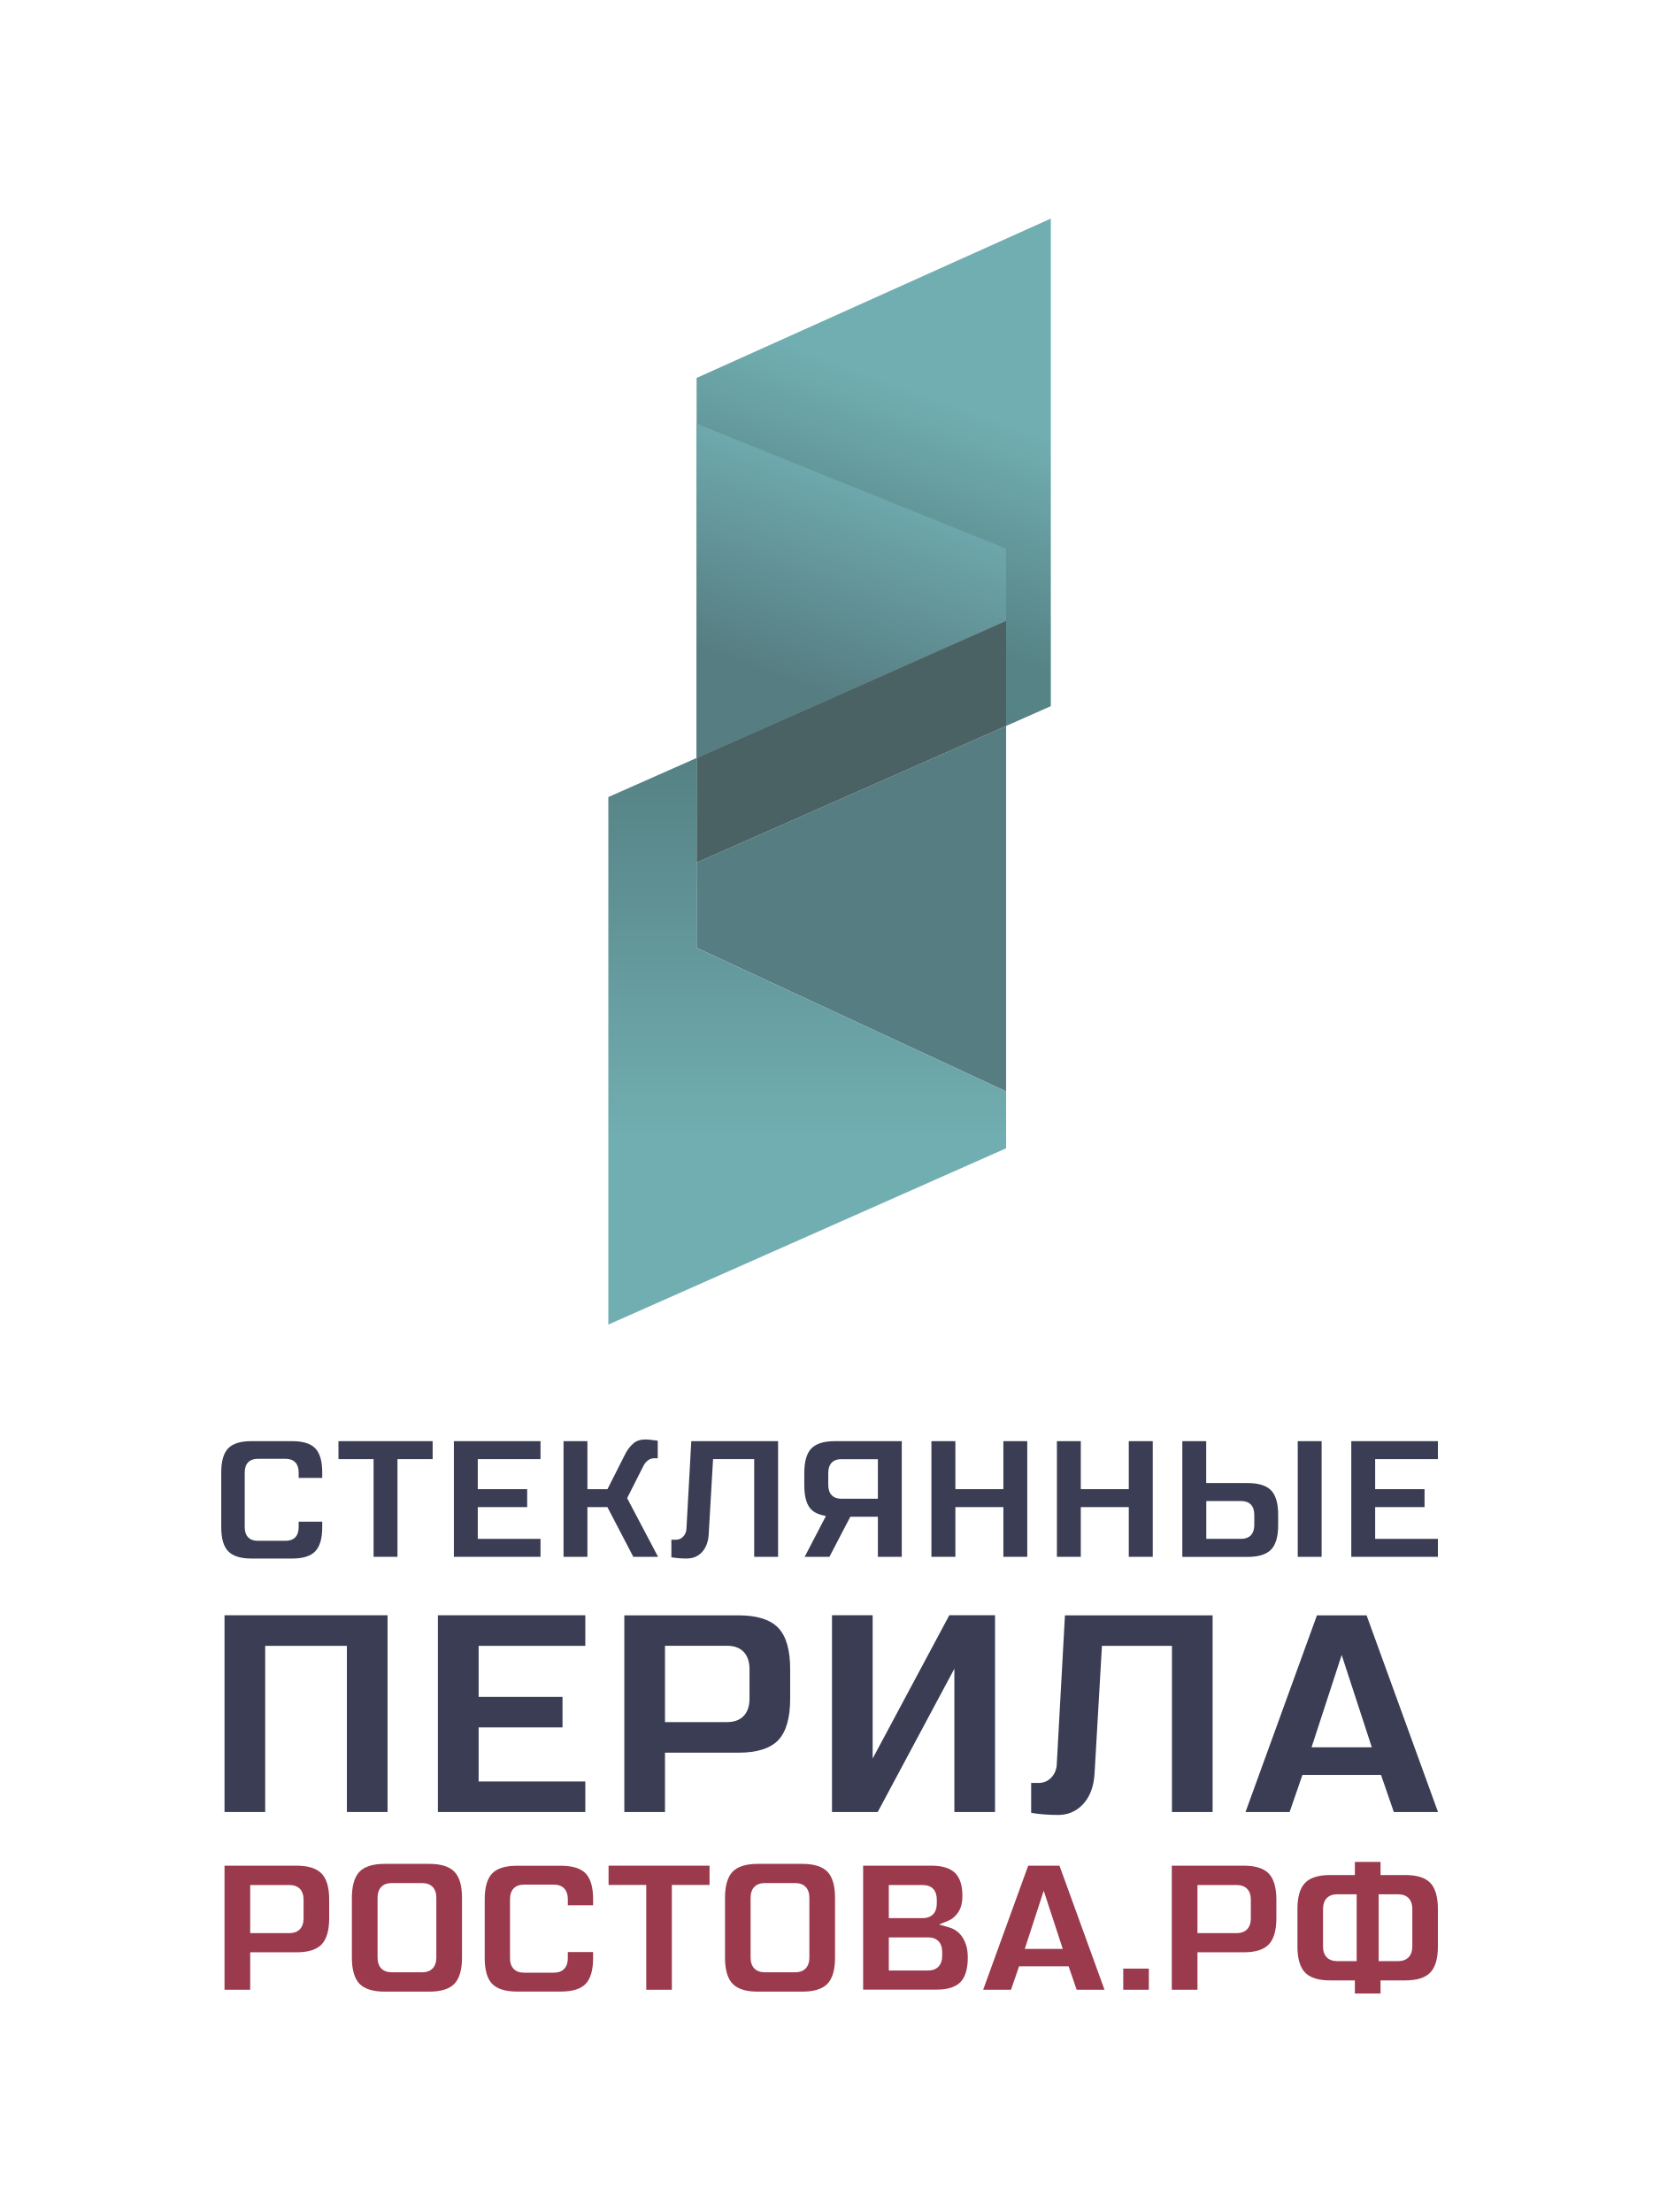
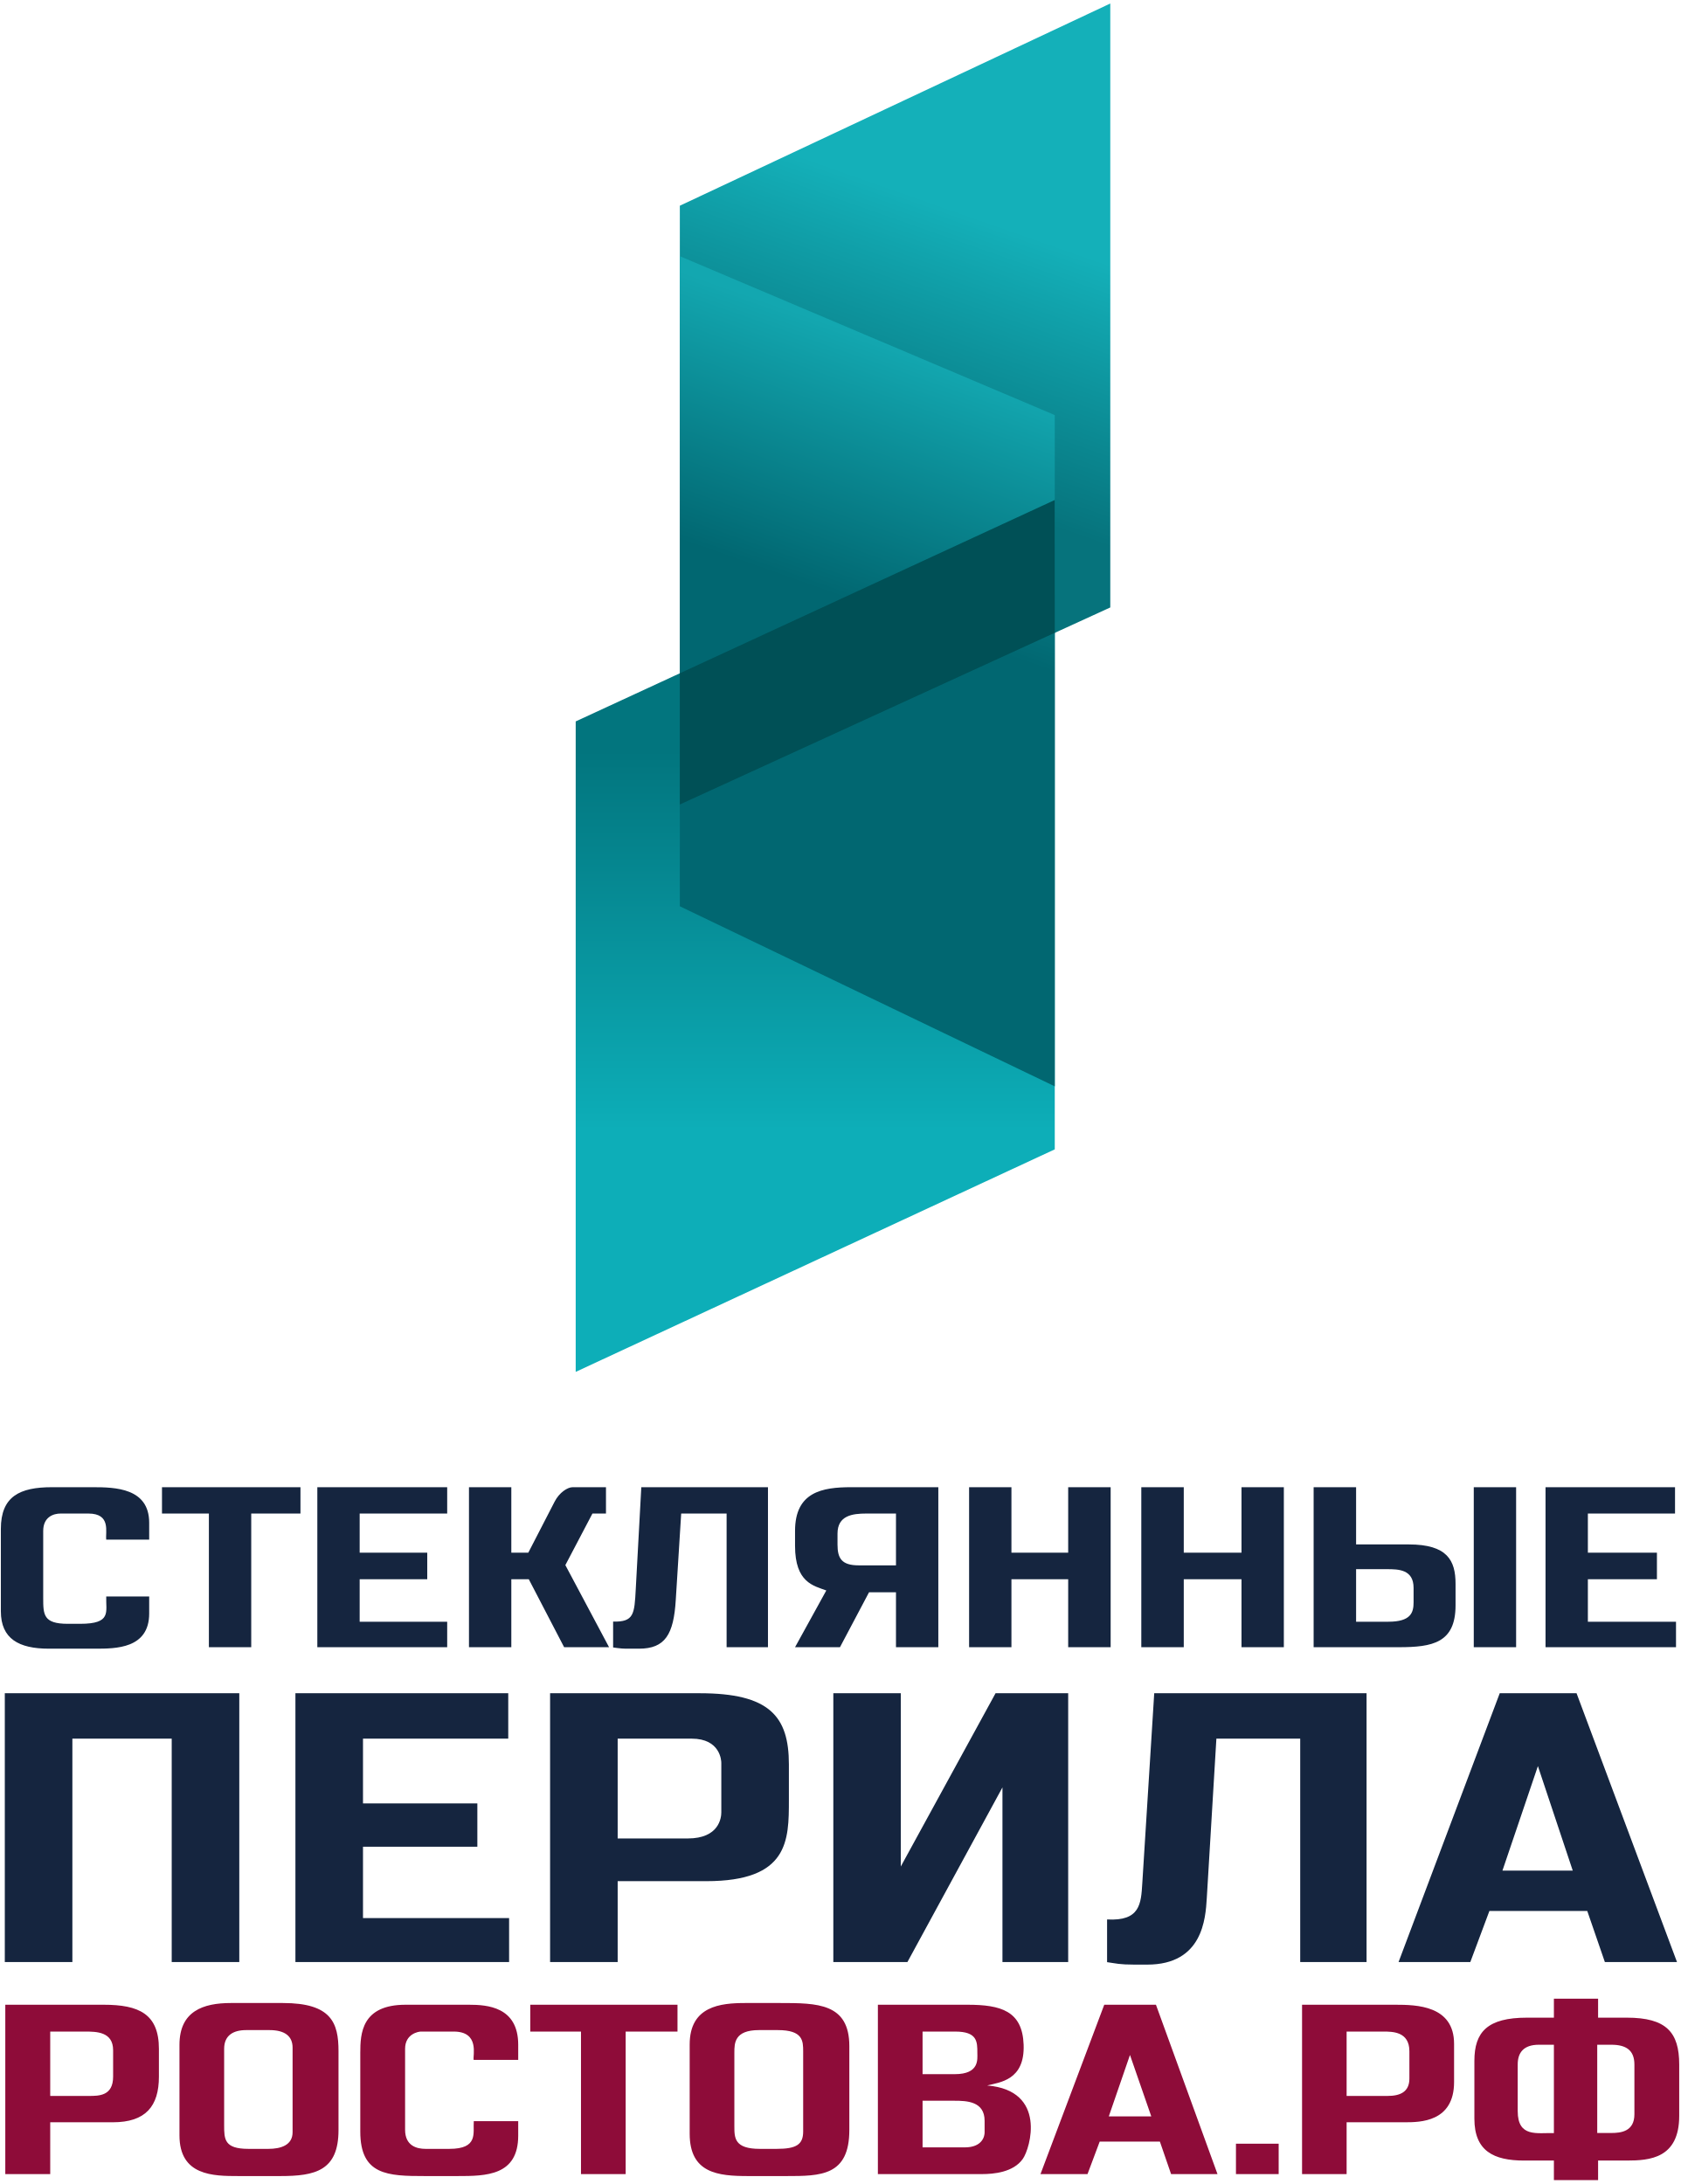
- <svg xmlns="http://www.w3.org/2000/svg" id="_Слой_1" data-name="Слой 1" viewBox="0 0 212.6 283.46">
+ <svg xmlns="http://www.w3.org/2000/svg" viewBox="291 78.2 1365 1768.8" width="100" height="130" role="img" aria-label="Стеклянные Перила Ростова.рф">
  <defs>
-     <style>
-       .cls-1 {
-         fill: #567d82;
-       }
- 
-       .cls-2 {
-         fill: #9b3a4d;
-       }
- 
-       .cls-3 {
-         fill: url(#_Безымянный_градиент_47);
-       }
- 
-       .cls-4 {
-         fill: #4a6264;
-       }
- 
-       .cls-5 {
-         fill: url(#_Безымянный_градиент_11);
-       }
- 
-       .cls-6 {
-         fill: #3a3d54;
-       }
- 
-       .cls-7 {
-         fill: url(#_Безымянный_градиент_29);
-       }
-     </style>
-     <linearGradient id="_Безымянный_градиент_11" data-name="Безымянный градиент 11" x1="100.4" y1="101.18" x2="127.93" y2="25.56" gradientUnits="userSpaceOnUse">
-       <stop offset="0" stop-color="#558184" />
-       <stop offset=".32" stop-color="#568386" />
-       <stop offset=".67" stop-color="#71aeb1" />
+     <linearGradient id="c" gradientUnits="userSpaceOnUse" x1="891" y1="685" x2="891" y2="994">
+       <stop stop-color="#02757e" />
+       <stop offset="1" stop-color="#0daeb8" />
    </linearGradient>
-     <linearGradient id="_Безымянный_градиент_47" data-name="Безымянный градиент 47" x1="97.06" y1="99.97" x2="110.83" y2="62.14" gradientUnits="userSpaceOnUse">
-       <stop offset=".33" stop-color="#567d82" />
-       <stop offset="1" stop-color="#6ea9ad" />
+     <linearGradient id="a" gradientUnits="userSpaceOnUse" x1="1010" y1="456" x2="1082" y2="251">
+       <stop stop-color="#06737c" />
+       <stop offset="1" stop-color="#14b0b9" />
    </linearGradient>
-     <linearGradient id="_Безымянный_градиент_29" data-name="Безымянный градиент 29" x1="103.44" y1="169.74" x2="103.44" y2="97.13" gradientUnits="userSpaceOnUse">
-       <stop offset=".33" stop-color="#71aeb1" />
-       <stop offset="1" stop-color="#558184" />
+     <linearGradient id="b" gradientUnits="userSpaceOnUse" x1="1012" y1="574" x2="1081" y2="379">
+       <stop stop-color="#016771" />
+       <stop offset="1" stop-color="#13a7b0" />
    </linearGradient>
  </defs>
-   <g>
-     <polygon class="cls-5" points="134.65 28.01 134.65 90.49 128.92 93.03 128.92 79.55 89.26 97.13 89.26 48.43 134.65 28.01" />
-     <polygon class="cls-3" points="128.92 70.31 128.92 79.55 89.26 97.13 89.26 54.29 128.92 70.31" />
-     <polygon class="cls-1" points="128.92 93.03 128.92 139.86 89.26 121.46 89.26 110.54 128.92 93.03" />
-     <polygon class="cls-4" points="128.92 79.55 128.92 93.03 89.26 110.54 89.26 97.13 128.92 79.55" />
-     <polygon class="cls-7" points="128.92 139.86 128.92 147.15 77.95 169.74 77.95 102.14 89.26 97.13 89.26 121.46 128.92 139.86" />
-   </g>
-   <g>
-     <g>
-       <polygon class="cls-6" points="44.45 232.2 44.45 210.91 33.98 210.91 33.98 232.2 28.77 232.2 28.77 206.99 49.66 206.99 49.66 232.2 44.45 232.2" />
-       <polygon class="cls-6" points="56.11 232.2 56.11 206.99 75 206.99 75 210.91 61.33 210.91 61.33 217.45 72.08 217.45 72.08 221.36 61.33 221.36 61.33 228.29 75 228.29 75 232.2 56.11 232.2" />
-       <path class="cls-6" d="M80,232.2v-25.2h14.64c2.35,0,4.06.54,5.08,1.6s1.53,2.84,1.53,5.3v3.8c0,2.45-.52,4.24-1.53,5.3-1.02,1.06-2.73,1.6-5.08,1.6h-9.43v7.6h-5.21ZM85.21,220.68h7.97c1.82,0,2.86-1.09,2.86-2.99v-3.8c0-1.9-1.04-2.99-2.86-2.99h-7.97v9.77Z" />
-       <polygon class="cls-6" points="122.29 232.2 122.29 213.84 112.47 232.2 106.61 232.2 106.61 206.99 111.82 206.99 111.82 225.35 121.64 206.99 127.5 206.99 127.5 232.2 122.29 232.2" />
-       <path class="cls-6" d="M135.57,232.58c-1.2,0-2.36-.09-3.44-.27v-3.83h.96c.64,0,1.21-.25,1.64-.71.42-.46.65-1.02.68-1.67l1.05-19.1h18.92v25.2h-5.21v-21.29h-8.97l-.95,16.44c-.11,1.63-.61,2.94-1.48,3.86-.87.92-1.92,1.37-3.2,1.37Z" />
-       <path class="cls-6" d="M178.6,232.2l-1.64-4.75h-10.07l-1.64,4.75h-5.65l9.15-25.2h6.36l9.15,25.2h-5.66ZM168.06,223.91h7.72l-3.86-11.83-3.86,11.83Z" />
-     </g>
-     <g>
-       <polygon class="cls-6" points="47.87 199.5 47.87 186.98 43.37 186.98 43.37 184.68 55.44 184.68 55.44 186.98 50.93 186.98 50.93 199.5 47.87 199.5" />
-       <polygon class="cls-6" points="58.16 199.5 58.16 184.68 69.26 184.68 69.26 186.98 61.22 186.98 61.22 190.83 67.55 190.83 67.55 193.13 61.22 193.13 61.22 197.2 69.26 197.2 69.26 199.5 58.16 199.5" />
-       <path class="cls-6" d="M81.15,199.5l-3.32-6.37h-2.56v6.37h-3.06v-14.82h3.06v6.15h2.57l2.26-4.47c.29-.58.65-1.05,1.07-1.4.39-.34.91-.5,1.58-.5.29,0,.8.06,1.53.16v2.25h-.46c-.31,0-.58.1-.83.3-.21.17-.38.37-.49.58l-2.14,4.23,3.96,7.52h-3.16Z" />
-       <path class="cls-6" d="M88.05,199.72c-.71,0-1.39-.05-2.02-.16v-2.25h.57c.38,0,.71-.14.96-.42.25-.27.38-.6.4-.98l.62-11.23h11.12v14.82h-3.06v-12.52h-5.27l-.56,9.66c-.06.96-.36,1.73-.87,2.27-.51.54-1.13.8-1.88.8Z" />
-       <path class="cls-6" d="M112.49,199.5v-5.14h-3.53l-2.68,5.14h-3.17l2.72-5.23-.51-.12c-.81-.2-1.38-.58-1.72-1.18-.36-.61-.54-1.51-.54-2.67v-1.56c0-1.44.3-2.49.9-3.12.6-.62,1.6-.94,2.99-.94h8.6v14.82h-3.06ZM107.81,186.98c-1.07,0-1.68.64-1.68,1.76v1.56c0,1.12.61,1.76,1.68,1.76h4.68v-5.07h-4.68Z" />
-       <polygon class="cls-6" points="128.57 199.5 128.57 193.13 122.42 193.13 122.42 199.5 119.35 199.5 119.35 184.68 122.42 184.68 122.42 190.83 128.57 190.83 128.57 184.68 131.63 184.68 131.63 199.5 128.57 199.5" />
-       <polygon class="cls-6" points="144.64 199.5 144.64 193.13 138.49 193.13 138.49 199.5 135.43 199.5 135.43 184.68 138.49 184.68 138.49 190.83 144.64 190.83 144.64 184.68 147.71 184.68 147.71 199.5 144.64 199.5" />
-       <path class="cls-6" d="M166.29,199.5v-14.82h3.06v14.82h-3.06ZM151.5,199.5v-14.82h3.06v5.37h5.33c1.39,0,2.39.32,2.99.94.6.62.9,1.67.9,3.12v1.34c0,1.44-.3,2.49-.9,3.12-.6.62-1.6.94-2.99.94h-8.39ZM154.57,197.2h4.47c1.07,0,1.68-.64,1.68-1.76v-1.34c0-1.12-.61-1.75-1.68-1.75h-4.47v4.85Z" />
-       <polygon class="cls-6" points="173.15 199.5 173.15 184.68 184.25 184.68 184.25 186.98 176.21 186.98 176.21 190.83 182.54 190.83 182.54 193.13 176.21 193.13 176.21 197.2 184.25 197.2 184.25 199.5 173.15 199.5" />
-       <path class="cls-6" d="M38.27,195v.72c0,1.1-.6,1.73-1.66,1.73h-3.59c-1.06,0-1.66-.63-1.66-1.73v-7.05c0-1.1.61-1.73,1.66-1.73h3.59c1.05,0,1.66.63,1.66,1.73v.72h3.02v-.72c0-1.42-.3-2.46-.89-3.07-.59-.61-1.58-.92-2.94-.92h-5.28c-1.37,0-2.36.31-2.94.92-.59.61-.89,1.65-.89,3.07v7.05c0,1.42.3,2.46.89,3.07s1.58.93,2.94.93h5.28c1.36,0,2.35-.31,2.94-.93.59-.62.89-1.65.89-3.07v-.72h-3.02Z" />
-     </g>
-     <g>
-       <path class="cls-2" d="M28.77,254.98v-15.9h9.23c1.48,0,2.56.34,3.21,1.01s.97,1.79.97,3.34v2.4c0,1.55-.33,2.67-.97,3.34s-1.72,1.01-3.21,1.01h-5.94v4.8h-3.29ZM32.06,247.72h5.03c1.15,0,1.81-.69,1.81-1.88v-2.4c0-1.2-.66-1.88-1.81-1.88h-5.03v6.16Z" />
-       <path class="cls-2" d="M49.27,255.22c-1.48,0-2.56-.34-3.21-1.01-.64-.67-.97-1.79-.97-3.34v-7.67c0-1.55.33-2.67.97-3.34.64-.67,1.72-1.01,3.21-1.01h5.75c1.49,0,2.56.34,3.21,1.01s.97,1.79.97,3.34v7.67c0,1.55-.33,2.67-.97,3.34s-1.72,1.01-3.21,1.01h-5.75ZM50.19,241.31c-1.15,0-1.81.69-1.81,1.88v7.67c0,1.2.66,1.88,1.81,1.88h3.91c1.15,0,1.81-.69,1.81-1.88v-7.67c0-1.2-.66-1.88-1.81-1.88h-3.91Z" />
-       <polygon class="cls-2" points="82.81 254.98 82.81 241.55 77.98 241.55 77.98 239.08 90.92 239.08 90.92 241.55 86.09 241.55 86.09 254.98 82.81 254.98" />
-       <path class="cls-2" d="M97.07,255.22c-1.48,0-2.56-.34-3.2-1.01s-.97-1.79-.97-3.34v-7.67c0-1.55.33-2.67.97-3.34.64-.67,1.72-1.01,3.2-1.01h5.75c1.49,0,2.56.34,3.21,1.01.64.67.97,1.79.97,3.34v7.67c0,1.55-.33,2.67-.97,3.34-.64.67-1.72,1.01-3.21,1.01h-5.75ZM97.99,241.31c-1.15,0-1.81.69-1.81,1.88v7.67c0,1.2.66,1.88,1.81,1.88h3.91c1.15,0,1.81-.69,1.81-1.88v-7.67c0-1.2-.66-1.88-1.81-1.88h-3.91Z" />
-       <path class="cls-2" d="M72.76,250.15v.78c0,1.18-.65,1.86-1.78,1.86h-3.85c-1.13,0-1.78-.68-1.78-1.86v-7.56c0-1.18.65-1.86,1.78-1.86h3.85c1.13,0,1.78.68,1.78,1.86v.78h3.24v-.78c0-1.53-.32-2.63-.95-3.29-.63-.66-1.69-.99-3.16-.99h-5.67c-1.46,0-2.53.33-3.16.99-.63.66-.95,1.77-.95,3.29v7.56c0,1.53.32,2.64.95,3.29s1.7.99,3.16.99h5.67c1.46,0,2.53-.33,3.16-.99.63-.66.95-1.77.95-3.29v-.78h-3.24Z" />
-       <path class="cls-2" d="M110.6,254.98v-15.9h8.77c1.38,0,2.39.32,3.02.94.62.62.93,1.61.93,2.93,0,.86-.18,1.57-.52,2.08-.35.53-.77.89-1.28,1.1l-1.2.49,1.24.35c1.11.31,1.84,1.07,2.24,2.3.14.44.21.98.21,1.58,0,1.44-.31,2.49-.93,3.14-.62.64-1.63.97-3.01.97h-9.46ZM113.89,252.51h5.03c1.15,0,1.81-.69,1.81-1.88v-.48c0-1.2-.66-1.88-1.81-1.88h-5.03v4.25ZM113.89,245.8h4.34c1.15,0,1.81-.69,1.81-1.88v-.48c0-1.21-.64-1.88-1.81-1.88h-4.34v4.25Z" />
-       <path class="cls-2" d="M137.96,254.98l-1.03-3h-6.35l-1.03,3h-3.57l5.77-15.9h4.01l5.77,15.9h-3.57ZM131.31,249.75h4.87l-2.44-7.46-2.43,7.46Z" />
-       <rect class="cls-2" x="143.93" y="252.27" width="3.28" height="2.71" />
-       <path class="cls-2" d="M150.15,254.98v-15.9h9.23c1.48,0,2.56.34,3.2,1.01.64.67.97,1.79.97,3.34v2.4c0,1.55-.33,2.67-.97,3.34-.64.67-1.72,1.01-3.2,1.01h-5.94v4.8h-3.29ZM153.44,247.72h5.03c1.15,0,1.81-.69,1.81-1.88v-2.4c0-1.2-.66-1.88-1.81-1.88h-5.03v6.16Z" />
-       <path class="cls-2" d="M173.61,255.46v-1.68h-3.19c-1.48,0-2.56-.34-3.2-1.01-.64-.67-.97-1.79-.97-3.34v-4.8c0-1.55.33-2.67.97-3.34.64-.67,1.72-1.01,3.2-1.01h3.19v-1.68h3.29v1.68h3.18c1.49,0,2.56.34,3.2,1.01.64.67.97,1.8.97,3.34v4.8c0,1.55-.33,2.67-.97,3.34-.64.67-1.72,1.01-3.2,1.01h-3.18v1.68h-3.29ZM176.66,251.31h2.5c1.15,0,1.81-.69,1.81-1.88v-4.8c0-1.2-.66-1.88-1.81-1.88h-2.5v8.56ZM171.34,242.75c-1.15,0-1.81.69-1.81,1.88v4.8c0,1.2.66,1.88,1.81,1.88h2.5v-8.56h-2.5Z" />
-     </g>
-   </g>
+   <path fill="url(#c)" d="M758.7 661.5L1147.9 481.6V1009.2L758.7 1190z" />
+   <path fill="url(#a)" d="M843.3 242.5L1193 78.2V568.9L843.3 729z" />
+   <path fill="url(#b)" d="M843.3 283.5L1147.9 412.6V958L843.3 811.7z" />
+   <path fill="#005056" d="M843.3 622.4L1147.9 481.6V589.5L843.3 729z" />
+   <path fill="#15253f" fill-rule="evenodd" d="M291.7 1384.5v-66.9c0-26.5 15.4-33.9 41.5-33.9h33.1c18.2 0 45.9.6 45.9 28.9v13.7h-34.9c-.8-6.1 4.1-21.2-14.5-21.2h-22.6c-5.7 0-14.1 2.7-14.1 14.2v54.3c0 13.7.1 21.1 20 21.1h10c25.8 0 20.8-9.6 21.2-22.2h34.9v13.8c0 28.7-27.4 28.6-43.8 28.6h-37.8c-24.2 0-38.9-8-38.9-30.4zM495.1 1413.7h-34.4v-108.6h-38.1v-21.4h112.5v21.4h-40zM654.3 1413.7h-105.5v-130h105.5v21.4h-71.1v31.8h54.9v21.6h-54.9v34.5h71.1zM785.8 1413.7h-36.5l-28.7-55.2h-14.2v55.2h-34.4v-130h34.4v53.2h13.8l21.4-41.5c3.8-7.4 10.5-11.7 14.6-11.7h27.1v21.4h-11l-22 41.9zM810.1 1414.9h-10.9c-3.9 0-10-1-10.1-1v-21c17 .4 17.3-6.1 18.4-26.5l4.5-82.7h102.9v130h-33.6v-108.6h-36.9l-4.4 70.2c-1.7 28-8.6 39.6-29.9 39.6zM1053.3 1413.7h-34.4v-44.6h-21.9l-23.6 44.6h-36.5l25.4-46.1c-10.3-3.8-25.4-6.4-25.4-36.2v-12.2c0-31.7 22.2-35.5 45.5-35.5h70.9zM1193.3 1413.7h-34.5v-55.2h-46.1v55.2h-34.4v-130h34.4v53.2h46.1v-53.2h34.5zM1334 1413.7h-34.4v-55.2h-46.9v55.2h-34.5v-130h34.5v53.2h46.9v-53.2h34.4zM1358.2 1413.7v-130h34.5v46.5h42.8c31.3 0 38 13 38 32v17.5c0 30.6-18.9 34-46 34zM1522.7 1413.7h-34.4v-130h34.4zM1652.6 1413.7h-106v-130h105.2v21.4h-70.8v31.8h56.1v21.6h-56.1v34.5h71.6zM1018.9 1347.2v-42.1h-24.1c-11.3 0-23.4 1.6-23.4 16.3v8.9c0 11 3.2 16.9 17.2 16.9zM1439.4 1377.2v-11.7c0-15-12.3-15.2-21.5-15.2h-25.2v42.7h26.2c18.4 0 20.5-7.5 20.5-15.8zM485.4 1669.5h-54.9v-181.5h-80.7v181.5h-54.9v-218.4h190.5zM704.6 1669.5h-173.6v-218.4h172.9v36.9h-118v52.6h92.9v35.2h-92.9v58h118.7zM792.8 1669.5h-54.9v-218.4h121.5c56.7 0 72.5 18.7 72.5 57.8v29c0 32.8-.1 65.9-67.1 65.9h-72zM1158.8 1669.5h-53.4v-141.9l-77.2 141.9h-60.2v-218.4h54.8v140.8l77-140.8h59zM1190.4 1669.6v-34.7c26.8 1.5 27.6-12.7 28.6-29.3l9.7-154.5h172.5v218.4h-53.9v-181.5h-68.1l-7.8 129.6c-1 16.6-3.3 54-48.4 54h-10.4c-12.3 0-15-1-22.2-2zM1594.8 1669.5l-14.3-41.5h-79.5l-15.5 41.5h-58.3l82.2-218.4h62.4l81.6 218.4zM877 1547.9v-40.2c0-1.7-.7-19.7-24.1-19.7h-60.1v81.1h56.9c25.5 0 27.3-16.8 27.3-21.2zM1568.7 1595.2l-28.3-84.9l-28.8 84.9z" />
+   <path fill="#8e0c39" fill-rule="evenodd" d="M1589.3 1846.7h-35.9v-15.9h-24.2c-24.8 0-40.4-7.8-40.4-34v-47c0-23.4 10.5-35.1 42.7-35.1h21.9v-15.4h35.9v15.4h23.3c32.2 0 42.6 11.9 42.6 38.1v41.7c0 34.6-24.1 36.3-42.6 36.3h-23.3zM436.8 1810.3v-73.5c0-27.4 19.2-34 41.8-34h42.2c39.4 0 45.2 16.1 45.2 39v64.3c0 33-19 37.3-47.2 37.3h-33.9c-20.8 0-48.1-.2-48.1-33.1zM851.3 1809v-72.5c0-31.2 25-33.7 45.2-33.7h28.1c30.4 0 56.4.1 56.4 35v68.2c0 37.3-23.3 37.4-51.1 37.4h-31.1c-24.3 0-47.5-2.2-47.5-34.4zM331.8 1841.8h-36.5v-137.6h79.9c28.6 0 44.9 7.4 44.9 35.9v22.5c0 24.1-10.8 37.1-37.4 37.1h-50.9zM583.7 1807.3v-64.1c0-15.5 1-39 36.8-39h51.5c14.7 0 40 1.6 40 32.5v12.3h-36.2c-.8-3.5 5.1-23-16.2-23h-26.7c-1.7 0-12.8 1.7-12.8 14v65.8c0 13.1 9.6 15.5 16.5 15.5h19.5c23.7 0 19.1-12.9 19.8-22.5h36.1v11.7c0 32.7-26.1 32.9-49.5 32.9h-26.3c-30.2 0-52.5-.7-52.5-36.1zM799.3 1841.8h-36.3v-115.8h-41.2v-21.8h119.6v21.8h-42.1zM1004.2 1841.8v-137.6h72.8c27.2 0 44.6 5.1 45.6 32.4c1.1 29.1-19.5 30.6-29.6 33.2c48.8 4 35 51.2 28.9 59.7c-7.7 10.9-23.7 12.3-33.1 12.3zM1280.1 1841.8h-37.7l-9.1-26.4h-48.9l-9.9 26.4h-38.2l51.8-137.6h42zM1385 1841.8h-36.2v-137.6h75.8c17.2 0 47.7.6 47.7 31.8v31c0 32.6-27.8 32.7-40 32.7h-47.3zM528.7 1807.8v-68.7c0-9.3-6.2-14.3-18.8-14.3h-18.9c-10.5 0-17.9 4.3-17.9 15.2v62.1c0 11.4.1 19.2 19.7 19.2h16.3c9.7 0 19.6-2.8 19.6-13.5zM943.5 1807.2v-65c0-8.6-.1-17.4-20.6-17.4h-15.3c-19.9 0-20 10.6-20 18.2v60c0 9.5.1 18.3 20.7 18.3h13.7c15.8 0 21.5-3.4 21.5-14.1zM382.9 1762.6v-21.4c0-15.2-13.7-15.2-23-15.2h-28.1v52.3h31.3c8.4 0 19.8 0 19.8-15.7zM1067 1726h-26.5v34.6h26.2c20.2 0 18.3-12.3 18.3-17.2c0-9.1.1-17.4-18-17.4zM1436 1764.2v-22.2c0-16-13.7-16-21.1-16h-29.9v52.3h33.2c10.1 0 17.8-3.1 17.8-14.1zM1553.4 1808.5v-71.8h-12.2c-12.5 0-17.2 6.5-17.2 16v37.9c0 21.7 15.8 17.5 29.4 17.9zM1588.6 1808.4h11.5c7.7 0 18.7-1.2 18.7-15.2v-40.4c0-11.7-6.8-16.1-18.8-16.1h-11.4zM1226.3 1794.9l-17.3-49.9l-17.2 49.9zM1090.9 1808v-9.5c0-15.8-14.4-16.3-24.6-16.3h-25.8v37.9h34.2c14.6 0 16.2-9.3 16.2-12.1zM1329.8 1841.8h-34.7v-24.7h34.7z" />
</svg>
